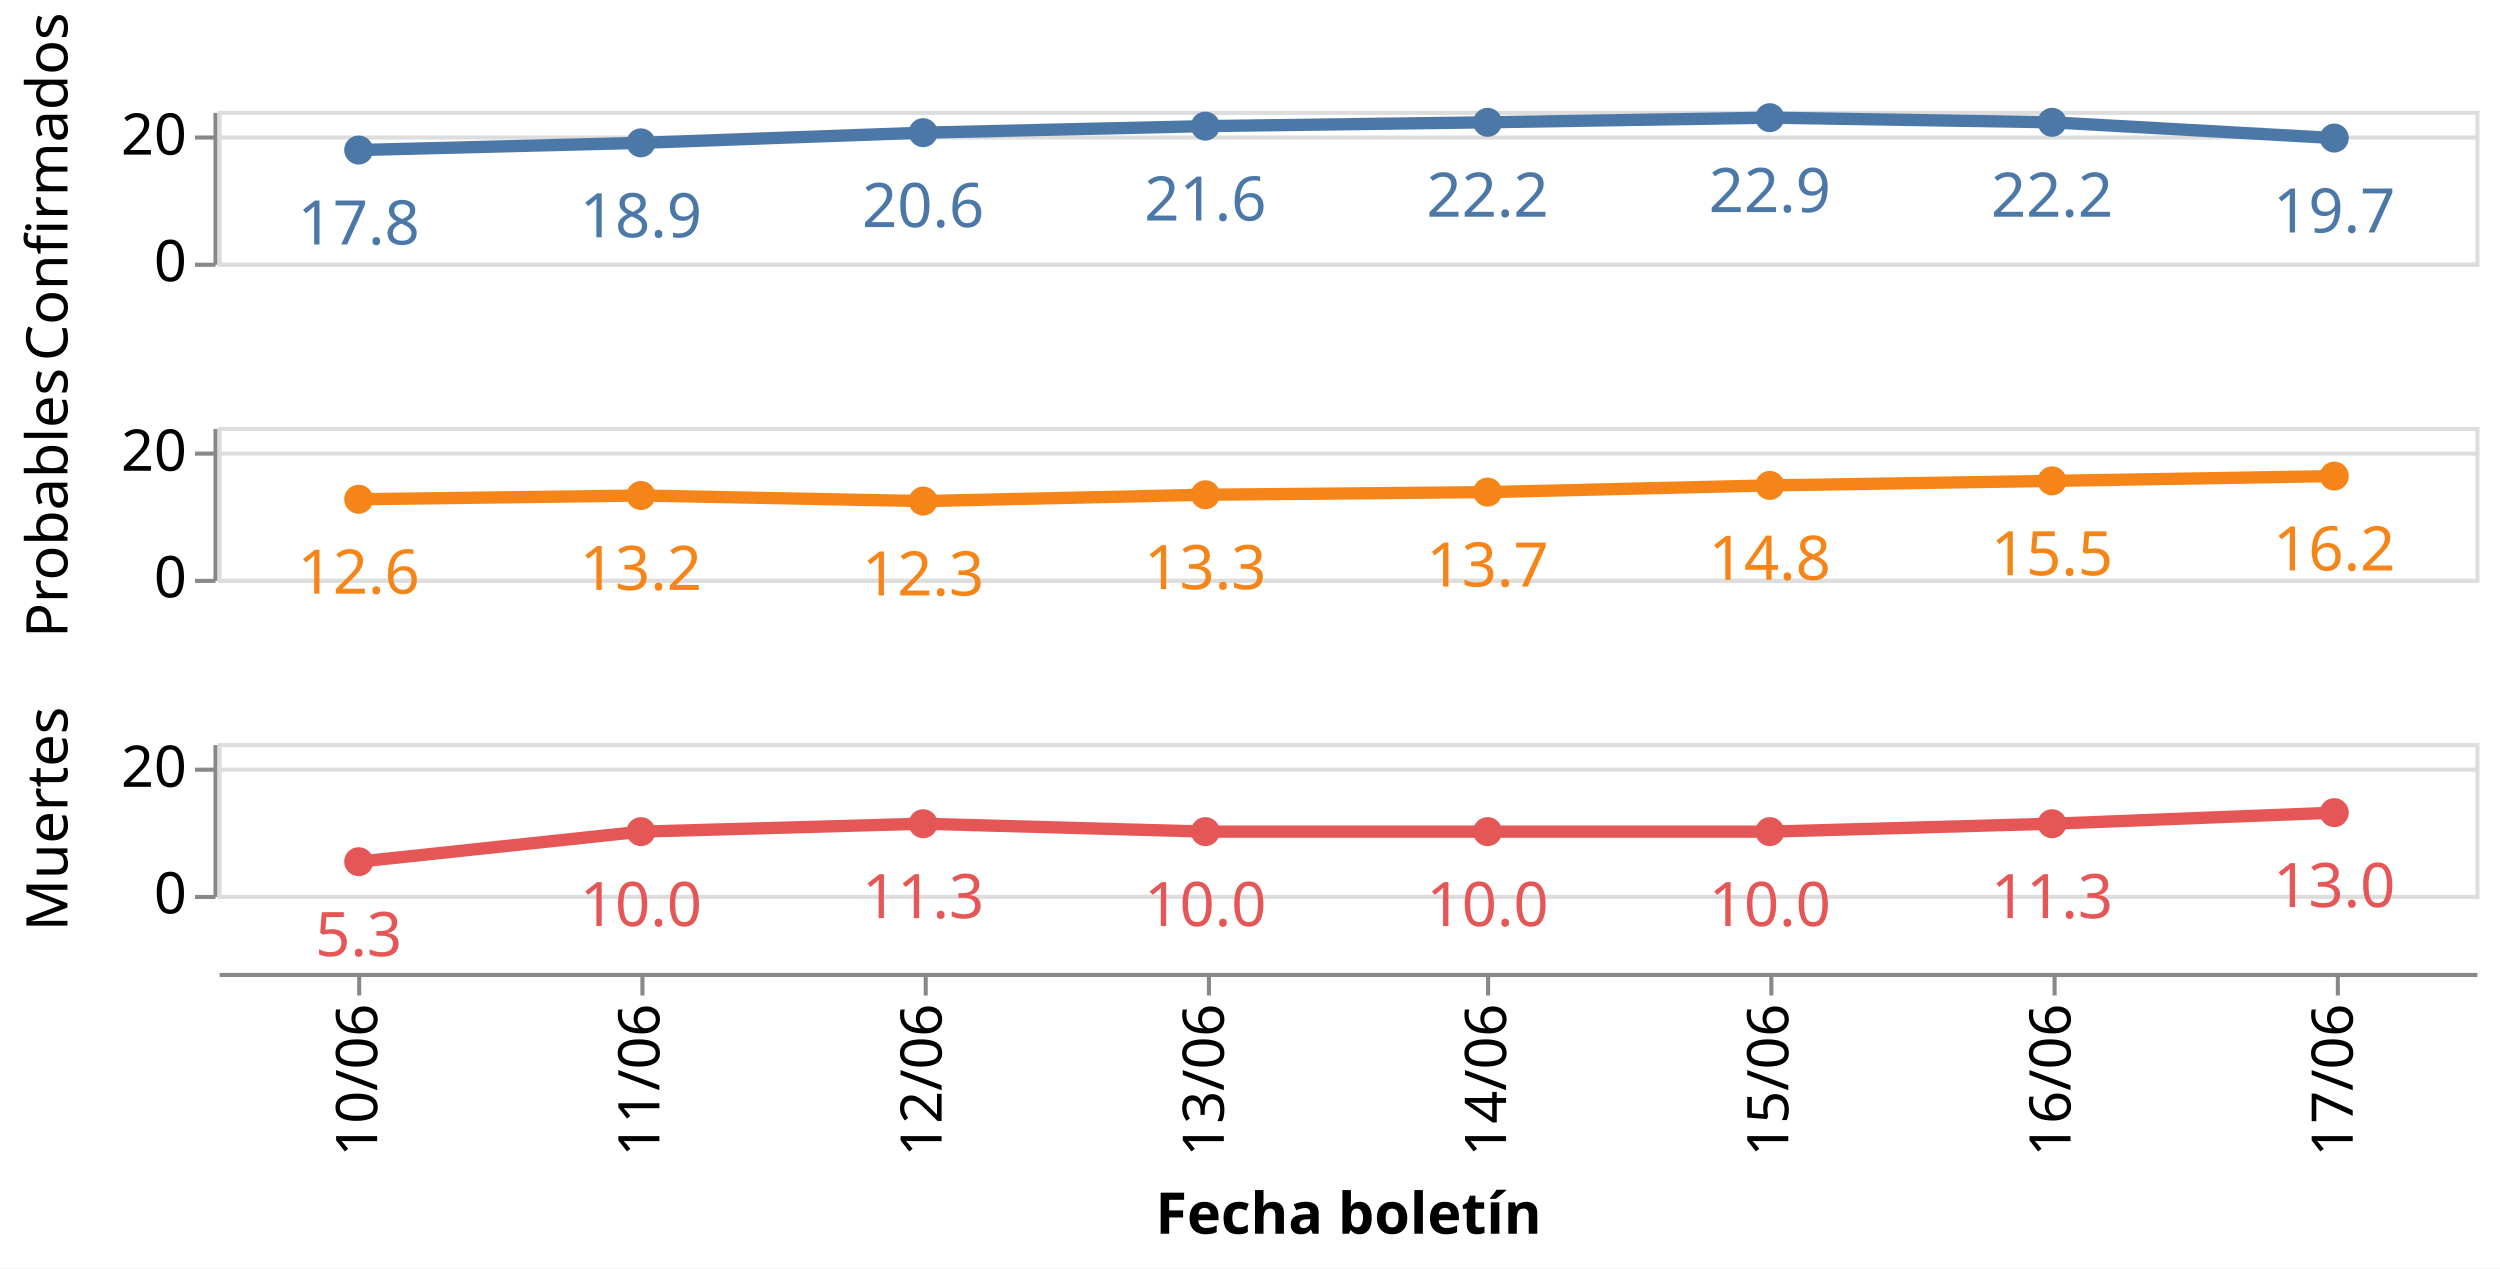
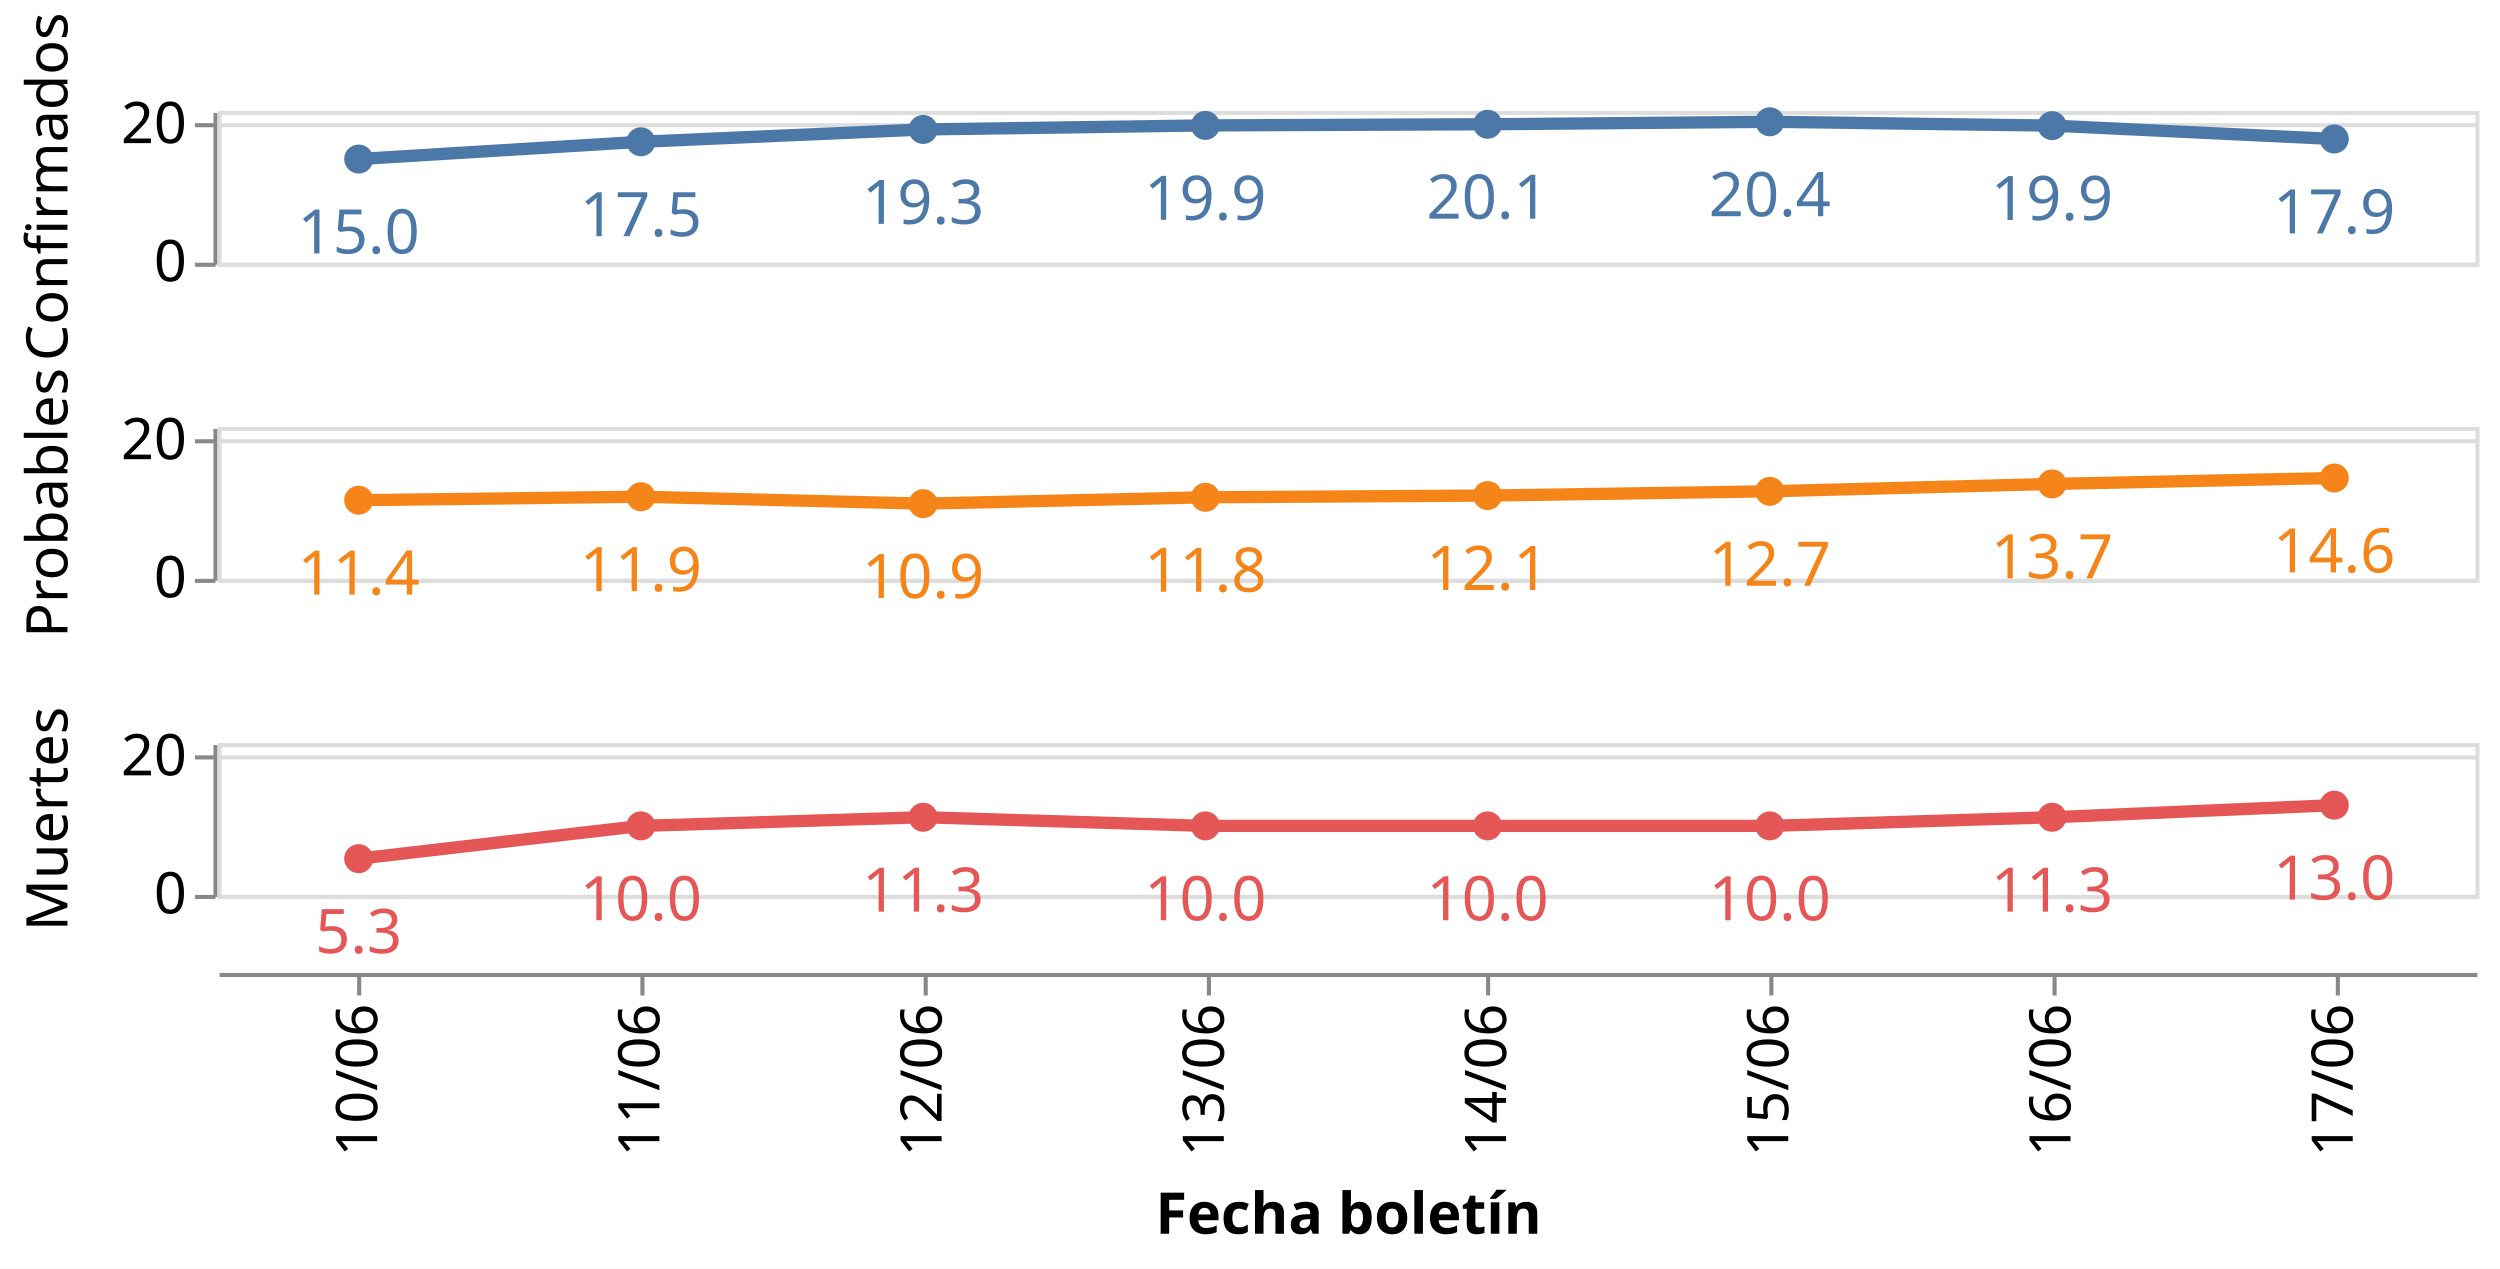
<svg xmlns="http://www.w3.org/2000/svg" class="marks" width="609" height="309" viewBox="0 0 609 309" version="1.1">
  <rect width="609" height="309" style="fill: white;" />
  <g transform="translate(53,27)">
    <g class="mark-group role-frame root">
      <g transform="translate(0,0)">
        <path class="background" d="M0,0h0v0h0Z" style="fill: none;" />
        <g>
          <g class="mark-group role-row-header row_header">
            <g transform="translate(-1,0)">
              <path class="background" d="M0,0h0v37h0Z" style="fill: none;" />
              <g>
                <g class="mark-group role-axis">
                  <g transform="translate(0.5,0.5)">
                    <path class="background" d="M0,0h0v0h0Z" style="pointer-events: none; fill: none;" />
                    <g>
                      <g class="mark-rule role-axis-tick" style="pointer-events: none;">
                        <line transform="translate(0,37)" x2="-5" y2="0" style="fill: none; stroke: #888; stroke-width: 1; opacity: 1;" />
-                         <line transform="translate(0,6)" x2="-5" y2="0" style="fill: none; stroke: #888; stroke-width: 1; opacity: 1;" />
+                         <line transform="translate(0,3)" x2="-5" y2="0" style="fill: none; stroke: #888; stroke-width: 1; opacity: 1;" />
                      </g>
                      <g class="mark-text role-axis-label" style="pointer-events: none;">
                        <text text-anchor="end" transform="translate(-7,41)" style="font-family: sans-serif; font-size: 14px; fill: #000; opacity: 1;">0</text>
-                         <text text-anchor="end" transform="translate(-7,10.16667)" style="font-family: sans-serif; font-size: 14px; fill: #000; opacity: 1;">20</text>
+                         <text text-anchor="end" transform="translate(-7,7.363636)" style="font-family: sans-serif; font-size: 14px; fill: #000; opacity: 1;">20</text>
                      </g>
                      <g class="mark-rule role-axis-domain" style="pointer-events: none;">
                        <line transform="translate(0,37)" x2="0" y2="-37" style="fill: none; stroke: #888; stroke-width: 1; opacity: 1;" />
                      </g>
                    </g>
                    <path class="foreground" d="" style="pointer-events: none; display: none; fill: none;" />
                  </g>
                </g>
                <g class="mark-group role-title">
                  <g transform="translate(-46.57227,18.5)">
                    <path class="background" d="M0,0h0v0h0Z" style="pointer-events: none; fill: none;" />
                    <g>
                      <g class="mark-text role-title-text" style="pointer-events: none;">
                        <text text-anchor="middle" transform="translate(0,0) rotate(-90) translate(0,11)" style="font-family: sans-serif; font-size: 14px; fill: #000; opacity: 1;">Confirmados</text>
                      </g>
                    </g>
                    <path class="foreground" d="" style="pointer-events: none; display: none; fill: none;" />
                  </g>
                </g>
              </g>
              <path class="foreground" d="" style="display: none; fill: none;" />
            </g>
            <g transform="translate(-1,77)">
              <path class="background" d="M0,0h0v37h0Z" style="fill: none;" />
              <g>
                <g class="mark-group role-axis">
                  <g transform="translate(0.5,0.5)">
                    <path class="background" d="M0,0h0v0h0Z" style="pointer-events: none; fill: none;" />
                    <g>
                      <g class="mark-rule role-axis-tick" style="pointer-events: none;">
                        <line transform="translate(0,37)" x2="-5" y2="0" style="fill: none; stroke: #888; stroke-width: 1; opacity: 1;" />
-                         <line transform="translate(0,6)" x2="-5" y2="0" style="fill: none; stroke: #888; stroke-width: 1; opacity: 1;" />
+                         <line transform="translate(0,3)" x2="-5" y2="0" style="fill: none; stroke: #888; stroke-width: 1; opacity: 1;" />
                      </g>
                      <g class="mark-text role-axis-label" style="pointer-events: none;">
                        <text text-anchor="end" transform="translate(-7,41)" style="font-family: sans-serif; font-size: 14px; fill: #000; opacity: 1;">0</text>
-                         <text text-anchor="end" transform="translate(-7,10.16667)" style="font-family: sans-serif; font-size: 14px; fill: #000; opacity: 1;">20</text>
+                         <text text-anchor="end" transform="translate(-7,7.363636)" style="font-family: sans-serif; font-size: 14px; fill: #000; opacity: 1;">20</text>
                      </g>
                      <g class="mark-rule role-axis-domain" style="pointer-events: none;">
                        <line transform="translate(0,37)" x2="0" y2="-37" style="fill: none; stroke: #888; stroke-width: 1; opacity: 1;" />
                      </g>
                    </g>
                    <path class="foreground" d="" style="pointer-events: none; display: none; fill: none;" />
                  </g>
                </g>
                <g class="mark-group role-title">
                  <g transform="translate(-46.57227,18.5)">
                    <path class="background" d="M0,0h0v0h0Z" style="pointer-events: none; fill: none;" />
                    <g>
                      <g class="mark-text role-title-text" style="pointer-events: none;">
                        <text text-anchor="middle" transform="translate(0,0) rotate(-90) translate(0,11)" style="font-family: sans-serif; font-size: 14px; fill: #000; opacity: 1;">Probables</text>
                      </g>
                    </g>
                    <path class="foreground" d="" style="pointer-events: none; display: none; fill: none;" />
                  </g>
                </g>
              </g>
              <path class="foreground" d="" style="display: none; fill: none;" />
            </g>
            <g transform="translate(-1,154)">
              <path class="background" d="M0,0h0v37h0Z" style="fill: none;" />
              <g>
                <g class="mark-group role-axis">
                  <g transform="translate(0.5,0.5)">
                    <path class="background" d="M0,0h0v0h0Z" style="pointer-events: none; fill: none;" />
                    <g>
                      <g class="mark-rule role-axis-tick" style="pointer-events: none;">
                        <line transform="translate(0,37)" x2="-5" y2="0" style="fill: none; stroke: #888; stroke-width: 1; opacity: 1;" />
-                         <line transform="translate(0,6)" x2="-5" y2="0" style="fill: none; stroke: #888; stroke-width: 1; opacity: 1;" />
+                         <line transform="translate(0,3)" x2="-5" y2="0" style="fill: none; stroke: #888; stroke-width: 1; opacity: 1;" />
                      </g>
                      <g class="mark-text role-axis-label" style="pointer-events: none;">
                        <text text-anchor="end" transform="translate(-7,41)" style="font-family: sans-serif; font-size: 14px; fill: #000; opacity: 1;">0</text>
-                         <text text-anchor="end" transform="translate(-7,10.16667)" style="font-family: sans-serif; font-size: 14px; fill: #000; opacity: 1;">20</text>
+                         <text text-anchor="end" transform="translate(-7,7.363636)" style="font-family: sans-serif; font-size: 14px; fill: #000; opacity: 1;">20</text>
                      </g>
                      <g class="mark-rule role-axis-domain" style="pointer-events: none;">
                        <line transform="translate(0,37)" x2="0" y2="-37" style="fill: none; stroke: #888; stroke-width: 1; opacity: 1;" />
                      </g>
                    </g>
                    <path class="foreground" d="" style="pointer-events: none; display: none; fill: none;" />
                  </g>
                </g>
                <g class="mark-group role-title">
                  <g transform="translate(-46.57227,18.5)">
                    <path class="background" d="M0,0h0v0h0Z" style="pointer-events: none; fill: none;" />
                    <g>
                      <g class="mark-text role-title-text" style="pointer-events: none;">
                        <text text-anchor="middle" transform="translate(0,0) rotate(-90) translate(0,11)" style="font-family: sans-serif; font-size: 14px; fill: #000; opacity: 1;">Muertes</text>
                      </g>
                    </g>
                    <path class="foreground" d="" style="pointer-events: none; display: none; fill: none;" />
                  </g>
                </g>
              </g>
              <path class="foreground" d="" style="display: none; fill: none;" />
            </g>
          </g>
          <g class="mark-group role-column-footer column_footer">
            <g transform="translate(0,210)">
              <path class="background" d="M0,0h550v0h-550Z" style="fill: none;" />
              <g>
                <g class="mark-group role-axis">
                  <g transform="translate(0.5,0.5)">
                    <path class="background" d="M0,0h0v0h0Z" style="pointer-events: none; fill: none;" />
                    <g>
                      <g class="mark-rule role-axis-tick" style="pointer-events: none;">
                        <line transform="translate(34,0)" x2="0" y2="5" style="fill: none; stroke: #888; stroke-width: 1; opacity: 1;" />
                        <line transform="translate(103,0)" x2="0" y2="5" style="fill: none; stroke: #888; stroke-width: 1; opacity: 1;" />
                        <line transform="translate(172,0)" x2="0" y2="5" style="fill: none; stroke: #888; stroke-width: 1; opacity: 1;" />
                        <line transform="translate(241,0)" x2="0" y2="5" style="fill: none; stroke: #888; stroke-width: 1; opacity: 1;" />
                        <line transform="translate(309,0)" x2="0" y2="5" style="fill: none; stroke: #888; stroke-width: 1; opacity: 1;" />
                        <line transform="translate(378,0)" x2="0" y2="5" style="fill: none; stroke: #888; stroke-width: 1; opacity: 1;" />
                        <line transform="translate(447,0)" x2="0" y2="5" style="fill: none; stroke: #888; stroke-width: 1; opacity: 1;" />
                        <line transform="translate(516,0)" x2="0" y2="5" style="fill: none; stroke: #888; stroke-width: 1; opacity: 1;" />
                      </g>
                      <g class="mark-text role-axis-label" style="pointer-events: none;">
                        <text text-anchor="end" transform="translate(34.375,7) rotate(270) translate(0,4)" style="font-family: sans-serif; font-size: 14px; fill: #000; opacity: 1;">10/06</text>
                        <text text-anchor="end" transform="translate(103.125,7) rotate(270) translate(0,4)" style="font-family: sans-serif; font-size: 14px; fill: #000; opacity: 1;">11/06</text>
                        <text text-anchor="end" transform="translate(171.875,7) rotate(270) translate(0,4)" style="font-family: sans-serif; font-size: 14px; fill: #000; opacity: 1;">12/06</text>
                        <text text-anchor="end" transform="translate(240.625,7) rotate(270) translate(0,4)" style="font-family: sans-serif; font-size: 14px; fill: #000; opacity: 1;">13/06</text>
                        <text text-anchor="end" transform="translate(309.375,7) rotate(270) translate(0,4)" style="font-family: sans-serif; font-size: 14px; fill: #000; opacity: 1;">14/06</text>
                        <text text-anchor="end" transform="translate(378.125,7) rotate(270) translate(0,4)" style="font-family: sans-serif; font-size: 14px; fill: #000; opacity: 1;">15/06</text>
                        <text text-anchor="end" transform="translate(446.875,7) rotate(270) translate(0,4)" style="font-family: sans-serif; font-size: 14px; fill: #000; opacity: 1;">16/06</text>
                        <text text-anchor="end" transform="translate(515.625,7) rotate(270) translate(0,4)" style="font-family: sans-serif; font-size: 14px; fill: #000; opacity: 1;">17/06</text>
                      </g>
                      <g class="mark-rule role-axis-domain" style="pointer-events: none;">
                        <line transform="translate(0,0)" x2="550" y2="0" style="fill: none; stroke: #888; stroke-width: 1; opacity: 1;" />
                      </g>
                      <g class="mark-text role-axis-title" style="pointer-events: none;">
                        <text text-anchor="middle" transform="translate(275,63.03418)" style="font-family: sans-serif; font-size: 14px; font-weight: bold; fill: #000; opacity: 1;">Fecha boletín</text>
                      </g>
                    </g>
                    <path class="foreground" d="" style="pointer-events: none; display: none; fill: none;" />
                  </g>
                </g>
              </g>
              <path class="foreground" d="" style="display: none; fill: none;" />
            </g>
          </g>
          <g class="mark-group role-scope cell">
            <g transform="translate(0,0)">
              <path class="background" d="M0.5,0.5h550v37h-550Z" style="fill: none; stroke: #ddd;" />
              <g>
                <g class="mark-group role-axis">
                  <g transform="translate(0.5,0.5)">
                    <path class="background" d="M0,0h0v0h0Z" style="pointer-events: none; fill: none;" />
                    <g>
                      <g class="mark-rule role-axis-grid" style="pointer-events: none;">
                        <line transform="translate(0,37)" x2="550" y2="0" style="fill: none; stroke: #ddd; stroke-width: 1; opacity: 1;" />
-                         <line transform="translate(0,6)" x2="550" y2="0" style="fill: none; stroke: #ddd; stroke-width: 1; opacity: 1;" />
+                         <line transform="translate(0,3)" x2="550" y2="0" style="fill: none; stroke: #ddd; stroke-width: 1; opacity: 1;" />
                      </g>
                    </g>
                    <path class="foreground" d="" style="pointer-events: none; display: none; fill: none;" />
                  </g>
                </g>
                <g class="mark-group role-scope child_layer_0_layer_0_pathgroup">
                  <g transform="translate(0,0)">
                    <path class="background" d="M0,0h550v37h-550Z" style="fill: none;" />
                    <g>
                      <g class="mark-line role-mark child_layer_0_layer_0_marks">
-                         <path d="M34.375,9.546L103.125,7.796L171.875,5.317L240.625,3.723L309.375,2.793L378.125,1.663L446.875,2.794L515.625,6.631" style="fill: none; stroke: #4c78a8; stroke-width: 3;" />
+                         <path d="M34.375,11.738L103.125,7.535L171.875,4.534L240.625,3.551L309.375,3.268L378.125,2.667L446.875,3.599L515.625,6.858" style="fill: none; stroke: #4c78a8; stroke-width: 3;" />
                      </g>
                    </g>
                    <path class="foreground" d="" style="display: none; fill: none;" />
                  </g>
                </g>
                <g class="mark-symbol role-mark child_layer_0_layer_1_marks">
-                   <path transform="translate(34.375,9.546474)" d="M3.536,0A3.536,3.536,0,1,1,-3.536,0A3.536,3.536,0,1,1,3.536,0" style="fill: #4c78a8; stroke-width: 2; opacity: 1;" />
-                   <path transform="translate(103.125,7.795597)" d="M3.536,0A3.536,3.536,0,1,1,-3.536,0A3.536,3.536,0,1,1,3.536,0" style="fill: #4c78a8; stroke-width: 2; opacity: 1;" />
-                   <path transform="translate(171.875,5.317177)" d="M3.536,0A3.536,3.536,0,1,1,-3.536,0A3.536,3.536,0,1,1,3.536,0" style="fill: #4c78a8; stroke-width: 2; opacity: 1;" />
-                   <path transform="translate(240.625,3.72327)" d="M3.536,0A3.536,3.536,0,1,1,-3.536,0A3.536,3.536,0,1,1,3.536,0" style="fill: #4c78a8; stroke-width: 2; opacity: 1;" />
-                   <path transform="translate(309.375,2.793317)" d="M3.536,0A3.536,3.536,0,1,1,-3.536,0A3.536,3.536,0,1,1,3.536,0" style="fill: #4c78a8; stroke-width: 2; opacity: 1;" />
-                   <path transform="translate(378.125,1.662921)" d="M3.536,0A3.536,3.536,0,1,1,-3.536,0A3.536,3.536,0,1,1,3.536,0" style="fill: #4c78a8; stroke-width: 2; opacity: 1;" />
-                   <path transform="translate(446.875,2.794271)" d="M3.536,0A3.536,3.536,0,1,1,-3.536,0A3.536,3.536,0,1,1,3.536,0" style="fill: #4c78a8; stroke-width: 2; opacity: 1;" />
-                   <path transform="translate(515.625,6.631024)" d="M3.536,0A3.536,3.536,0,1,1,-3.536,0A3.536,3.536,0,1,1,3.536,0" style="fill: #4c78a8; stroke-width: 2; opacity: 1;" />
+                   <path transform="translate(34.375,11.7384)" d="M3.536,0A3.536,3.536,0,1,1,-3.536,0A3.536,3.536,0,1,1,3.536,0" style="fill: #4c78a8; stroke-width: 2; opacity: 1;" />
+                   <path transform="translate(103.125,7.535075)" d="M3.536,0A3.536,3.536,0,1,1,-3.536,0A3.536,3.536,0,1,1,3.536,0" style="fill: #4c78a8; stroke-width: 2; opacity: 1;" />
+                   <path transform="translate(171.875,4.533597)" d="M3.536,0A3.536,3.536,0,1,1,-3.536,0A3.536,3.536,0,1,1,3.536,0" style="fill: #4c78a8; stroke-width: 2; opacity: 1;" />
+                   <path transform="translate(240.625,3.550505)" d="M3.536,0A3.536,3.536,0,1,1,-3.536,0A3.536,3.536,0,1,1,3.536,0" style="fill: #4c78a8; stroke-width: 2; opacity: 1;" />
+                   <path transform="translate(309.375,3.267923)" d="M3.536,0A3.536,3.536,0,1,1,-3.536,0A3.536,3.536,0,1,1,3.536,0" style="fill: #4c78a8; stroke-width: 2; opacity: 1;" />
+                   <path transform="translate(378.125,2.666667)" d="M3.536,0A3.536,3.536,0,1,1,-3.536,0A3.536,3.536,0,1,1,3.536,0" style="fill: #4c78a8; stroke-width: 2; opacity: 1;" />
+                   <path transform="translate(446.875,3.599091)" d="M3.536,0A3.536,3.536,0,1,1,-3.536,0A3.536,3.536,0,1,1,3.536,0" style="fill: #4c78a8; stroke-width: 2; opacity: 1;" />
+                   <path transform="translate(515.625,6.857899)" d="M3.536,0A3.536,3.536,0,1,1,-3.536,0A3.536,3.536,0,1,1,3.536,0" style="fill: #4c78a8; stroke-width: 2; opacity: 1;" />
                </g>
                <g class="mark-text role-mark child_layer_1_marks">
-                   <text text-anchor="middle" transform="translate(34.375,32.54647)" style="font-family: sans-serif; font-size: 15px; fill: #4c78a8;">17.8</text>
-                   <text text-anchor="middle" transform="translate(103.125,30.7956)" style="font-family: sans-serif; font-size: 15px; fill: #4c78a8;">18.9</text>
-                   <text text-anchor="middle" transform="translate(171.875,28.31718)" style="font-family: sans-serif; font-size: 15px; fill: #4c78a8;">20.6</text>
-                   <text text-anchor="middle" transform="translate(240.625,26.72327)" style="font-family: sans-serif; font-size: 15px; fill: #4c78a8;">21.6</text>
-                   <text text-anchor="middle" transform="translate(309.375,25.79332)" style="font-family: sans-serif; font-size: 15px; fill: #4c78a8;">22.2</text>
-                   <text text-anchor="middle" transform="translate(378.125,24.66292)" style="font-family: sans-serif; font-size: 15px; fill: #4c78a8;">22.9</text>
-                   <text text-anchor="middle" transform="translate(446.875,25.79427)" style="font-family: sans-serif; font-size: 15px; fill: #4c78a8;">22.2</text>
-                   <text text-anchor="middle" transform="translate(515.625,29.63102)" style="font-family: sans-serif; font-size: 15px; fill: #4c78a8;">19.7</text>
+                   <text text-anchor="middle" transform="translate(34.375,34.7384)" style="font-family: sans-serif; font-size: 15px; fill: #4c78a8;">15.0</text>
+                   <text text-anchor="middle" transform="translate(103.125,30.53508)" style="font-family: sans-serif; font-size: 15px; fill: #4c78a8;">17.5</text>
+                   <text text-anchor="middle" transform="translate(171.875,27.5336)" style="font-family: sans-serif; font-size: 15px; fill: #4c78a8;">19.3</text>
+                   <text text-anchor="middle" transform="translate(240.625,26.55051)" style="font-family: sans-serif; font-size: 15px; fill: #4c78a8;">19.9</text>
+                   <text text-anchor="middle" transform="translate(309.375,26.26792)" style="font-family: sans-serif; font-size: 15px; fill: #4c78a8;">20.1</text>
+                   <text text-anchor="middle" transform="translate(378.125,25.66667)" style="font-family: sans-serif; font-size: 15px; fill: #4c78a8;">20.4</text>
+                   <text text-anchor="middle" transform="translate(446.875,26.59909)" style="font-family: sans-serif; font-size: 15px; fill: #4c78a8;">19.9</text>
+                   <text text-anchor="middle" transform="translate(515.625,29.8579)" style="font-family: sans-serif; font-size: 15px; fill: #4c78a8;">17.9</text>
                </g>
              </g>
              <path class="foreground" d="" style="display: none; fill: none;" />
            </g>
            <g transform="translate(0,77)">
              <path class="background" d="M0.5,0.5h550v37h-550Z" style="fill: none; stroke: #ddd;" />
              <g>
                <g class="mark-group role-axis">
                  <g transform="translate(0.5,0.5)">
                    <path class="background" d="M0,0h0v0h0Z" style="pointer-events: none; fill: none;" />
                    <g>
                      <g class="mark-rule role-axis-grid" style="pointer-events: none;">
                        <line transform="translate(0,37)" x2="550" y2="0" style="fill: none; stroke: #ddd; stroke-width: 1; opacity: 1;" />
-                         <line transform="translate(0,6)" x2="550" y2="0" style="fill: none; stroke: #ddd; stroke-width: 1; opacity: 1;" />
+                         <line transform="translate(0,3)" x2="550" y2="0" style="fill: none; stroke: #ddd; stroke-width: 1; opacity: 1;" />
                      </g>
                    </g>
                    <path class="foreground" d="" style="pointer-events: none; display: none; fill: none;" />
                  </g>
                </g>
                <g class="mark-group role-scope child_layer_0_layer_0_pathgroup">
                  <g transform="translate(0,0)">
                    <path class="background" d="M0,0h550v37h-550Z" style="fill: none;" />
                    <g>
                      <g class="mark-line role-mark child_layer_0_layer_0_marks">
-                         <path d="M34.375,17.615L103.125,16.709L171.875,18.061L240.625,16.518L309.375,15.874L378.125,14.245L446.875,13.14L515.625,11.967" style="fill: none; stroke: #f58518; stroke-width: 3;" />
+                         <path d="M34.375,17.842L103.125,17.002L171.875,18.688L240.625,17.14L309.375,16.716L378.125,15.68L446.875,13.881L515.625,12.437" style="fill: none; stroke: #f58518; stroke-width: 3;" />
                      </g>
                    </g>
                    <path class="foreground" d="" style="display: none; fill: none;" />
                  </g>
                </g>
                <g class="mark-symbol role-mark child_layer_0_layer_1_marks">
-                   <path transform="translate(34.375,17.61518)" d="M3.536,0A3.536,3.536,0,1,1,-3.536,0A3.536,3.536,0,1,1,3.536,0" style="fill: #f58518; stroke-width: 2; opacity: 1;" />
-                   <path transform="translate(103.125,16.70863)" d="M3.536,0A3.536,3.536,0,1,1,-3.536,0A3.536,3.536,0,1,1,3.536,0" style="fill: #f58518; stroke-width: 2; opacity: 1;" />
-                   <path transform="translate(171.875,18.06066)" d="M3.536,0A3.536,3.536,0,1,1,-3.536,0A3.536,3.536,0,1,1,3.536,0" style="fill: #f58518; stroke-width: 2; opacity: 1;" />
-                   <path transform="translate(240.625,16.5175)" d="M3.536,0A3.536,3.536,0,1,1,-3.536,0A3.536,3.536,0,1,1,3.536,0" style="fill: #f58518; stroke-width: 2; opacity: 1;" />
-                   <path transform="translate(309.375,15.87427)" d="M3.536,0A3.536,3.536,0,1,1,-3.536,0A3.536,3.536,0,1,1,3.536,0" style="fill: #f58518; stroke-width: 2; opacity: 1;" />
-                   <path transform="translate(378.125,14.24467)" d="M3.536,0A3.536,3.536,0,1,1,-3.536,0A3.536,3.536,0,1,1,3.536,0" style="fill: #f58518; stroke-width: 2; opacity: 1;" />
-                   <path transform="translate(446.875,13.13988)" d="M3.536,0A3.536,3.536,0,1,1,-3.536,0A3.536,3.536,0,1,1,3.536,0" style="fill: #f58518; stroke-width: 2; opacity: 1;" />
-                   <path transform="translate(515.625,11.96738)" d="M3.536,0A3.536,3.536,0,1,1,-3.536,0A3.536,3.536,0,1,1,3.536,0" style="fill: #f58518; stroke-width: 2; opacity: 1;" />
+                   <path transform="translate(34.375,17.84171)" d="M3.536,0A3.536,3.536,0,1,1,-3.536,0A3.536,3.536,0,1,1,3.536,0" style="fill: #f58518; stroke-width: 2; opacity: 1;" />
+                   <path transform="translate(103.125,17.00188)" d="M3.536,0A3.536,3.536,0,1,1,-3.536,0A3.536,3.536,0,1,1,3.536,0" style="fill: #f58518; stroke-width: 2; opacity: 1;" />
+                   <path transform="translate(171.875,18.68848)" d="M3.536,0A3.536,3.536,0,1,1,-3.536,0A3.536,3.536,0,1,1,3.536,0" style="fill: #f58518; stroke-width: 2; opacity: 1;" />
+                   <path transform="translate(240.625,17.13994)" d="M3.536,0A3.536,3.536,0,1,1,-3.536,0A3.536,3.536,0,1,1,3.536,0" style="fill: #f58518; stroke-width: 2; opacity: 1;" />
+                   <path transform="translate(309.375,16.71612)" d="M3.536,0A3.536,3.536,0,1,1,-3.536,0A3.536,3.536,0,1,1,3.536,0" style="fill: #f58518; stroke-width: 2; opacity: 1;" />
+                   <path transform="translate(378.125,15.67991)" d="M3.536,0A3.536,3.536,0,1,1,-3.536,0A3.536,3.536,0,1,1,3.536,0" style="fill: #f58518; stroke-width: 2; opacity: 1;" />
+                   <path transform="translate(446.875,13.88128)" d="M3.536,0A3.536,3.536,0,1,1,-3.536,0A3.536,3.536,0,1,1,3.536,0" style="fill: #f58518; stroke-width: 2; opacity: 1;" />
+                   <path transform="translate(515.625,12.43654)" d="M3.536,0A3.536,3.536,0,1,1,-3.536,0A3.536,3.536,0,1,1,3.536,0" style="fill: #f58518; stroke-width: 2; opacity: 1;" />
                </g>
                <g class="mark-text role-mark child_layer_1_marks">
-                   <text text-anchor="middle" transform="translate(34.375,40.61518)" style="font-family: sans-serif; font-size: 15px; fill: #f58518;">12.6</text>
-                   <text text-anchor="middle" transform="translate(103.125,39.70863)" style="font-family: sans-serif; font-size: 15px; fill: #f58518;">13.2</text>
-                   <text text-anchor="middle" transform="translate(171.875,41.06066)" style="font-family: sans-serif; font-size: 15px; fill: #f58518;">12.3</text>
-                   <text text-anchor="middle" transform="translate(240.625,39.5175)" style="font-family: sans-serif; font-size: 15px; fill: #f58518;">13.3</text>
-                   <text text-anchor="middle" transform="translate(309.375,38.87427)" style="font-family: sans-serif; font-size: 15px; fill: #f58518;">13.7</text>
-                   <text text-anchor="middle" transform="translate(378.125,37.24467)" style="font-family: sans-serif; font-size: 15px; fill: #f58518;">14.8</text>
-                   <text text-anchor="middle" transform="translate(446.875,36.13988)" style="font-family: sans-serif; font-size: 15px; fill: #f58518;">15.5</text>
-                   <text text-anchor="middle" transform="translate(515.625,34.96738)" style="font-family: sans-serif; font-size: 15px; fill: #f58518;">16.2</text>
+                   <text text-anchor="middle" transform="translate(34.375,40.84171)" style="font-family: sans-serif; font-size: 15px; fill: #f58518;">11.4</text>
+                   <text text-anchor="middle" transform="translate(103.125,40.00188)" style="font-family: sans-serif; font-size: 15px; fill: #f58518;">11.9</text>
+                   <text text-anchor="middle" transform="translate(171.875,41.68848)" style="font-family: sans-serif; font-size: 15px; fill: #f58518;">10.9</text>
+                   <text text-anchor="middle" transform="translate(240.625,40.13994)" style="font-family: sans-serif; font-size: 15px; fill: #f58518;">11.8</text>
+                   <text text-anchor="middle" transform="translate(309.375,39.71612)" style="font-family: sans-serif; font-size: 15px; fill: #f58518;">12.1</text>
+                   <text text-anchor="middle" transform="translate(378.125,38.67991)" style="font-family: sans-serif; font-size: 15px; fill: #f58518;">12.7</text>
+                   <text text-anchor="middle" transform="translate(446.875,36.88128)" style="font-family: sans-serif; font-size: 15px; fill: #f58518;">13.7</text>
+                   <text text-anchor="middle" transform="translate(515.625,35.43654)" style="font-family: sans-serif; font-size: 15px; fill: #f58518;">14.6</text>
                </g>
              </g>
              <path class="foreground" d="" style="display: none; fill: none;" />
            </g>
            <g transform="translate(0,154)">
              <path class="background" d="M0.5,0.5h550v37h-550Z" style="fill: none; stroke: #ddd;" />
              <g>
                <g class="mark-group role-axis">
                  <g transform="translate(0.5,0.5)">
                    <path class="background" d="M0,0h0v0h0Z" style="pointer-events: none; fill: none;" />
                    <g>
                      <g class="mark-rule role-axis-grid" style="pointer-events: none;">
                        <line transform="translate(0,37)" x2="550" y2="0" style="fill: none; stroke: #ddd; stroke-width: 1; opacity: 1;" />
-                         <line transform="translate(0,6)" x2="550" y2="0" style="fill: none; stroke: #ddd; stroke-width: 1; opacity: 1;" />
+                         <line transform="translate(0,3)" x2="550" y2="0" style="fill: none; stroke: #ddd; stroke-width: 1; opacity: 1;" />
                      </g>
                    </g>
                    <path class="foreground" d="" style="pointer-events: none; display: none; fill: none;" />
                  </g>
                </g>
                <g class="mark-group role-scope child_layer_0_layer_0_pathgroup">
                  <g transform="translate(0,0)">
                    <path class="background" d="M0,0h550v37h-550Z" style="fill: none;" />
                    <g>
                      <g class="mark-line role-mark child_layer_0_layer_0_marks">
-                         <path d="M34.375,28.906L103.125,21.583L171.875,19.656L240.625,21.583L309.375,21.583L378.125,21.583L446.875,19.656L515.625,16.958" style="fill: none; stroke: #e45756; stroke-width: 3;" />
+                         <path d="M34.375,28.17L103.125,20.182L171.875,18.08L240.625,20.182L309.375,20.182L378.125,20.182L446.875,18.08L515.625,15.136" style="fill: none; stroke: #e45756; stroke-width: 3;" />
                      </g>
                    </g>
                    <path class="foreground" d="" style="display: none; fill: none;" />
                  </g>
                </g>
                <g class="mark-symbol role-mark child_layer_0_layer_1_marks">
-                   <path transform="translate(34.375,28.90625)" d="M3.536,0A3.536,3.536,0,1,1,-3.536,0A3.536,3.536,0,1,1,3.536,0" style="fill: #e45756; stroke-width: 2; opacity: 1;" />
-                   <path transform="translate(103.125,21.58333)" d="M3.536,0A3.536,3.536,0,1,1,-3.536,0A3.536,3.536,0,1,1,3.536,0" style="fill: #e45756; stroke-width: 2; opacity: 1;" />
-                   <path transform="translate(171.875,19.65625)" d="M3.536,0A3.536,3.536,0,1,1,-3.536,0A3.536,3.536,0,1,1,3.536,0" style="fill: #e45756; stroke-width: 2; opacity: 1;" />
-                   <path transform="translate(240.625,21.58333)" d="M3.536,0A3.536,3.536,0,1,1,-3.536,0A3.536,3.536,0,1,1,3.536,0" style="fill: #e45756; stroke-width: 2; opacity: 1;" />
-                   <path transform="translate(309.375,21.58333)" d="M3.536,0A3.536,3.536,0,1,1,-3.536,0A3.536,3.536,0,1,1,3.536,0" style="fill: #e45756; stroke-width: 2; opacity: 1;" />
-                   <path transform="translate(378.125,21.58333)" d="M3.536,0A3.536,3.536,0,1,1,-3.536,0A3.536,3.536,0,1,1,3.536,0" style="fill: #e45756; stroke-width: 2; opacity: 1;" />
-                   <path transform="translate(446.875,19.65625)" d="M3.536,0A3.536,3.536,0,1,1,-3.536,0A3.536,3.536,0,1,1,3.536,0" style="fill: #e45756; stroke-width: 2; opacity: 1;" />
-                   <path transform="translate(515.625,16.95833)" d="M3.536,0A3.536,3.536,0,1,1,-3.536,0A3.536,3.536,0,1,1,3.536,0" style="fill: #e45756; stroke-width: 2; opacity: 1;" />
+                   <path transform="translate(34.375,28.17045)" d="M3.536,0A3.536,3.536,0,1,1,-3.536,0A3.536,3.536,0,1,1,3.536,0" style="fill: #e45756; stroke-width: 2; opacity: 1;" />
+                   <path transform="translate(103.125,20.18182)" d="M3.536,0A3.536,3.536,0,1,1,-3.536,0A3.536,3.536,0,1,1,3.536,0" style="fill: #e45756; stroke-width: 2; opacity: 1;" />
+                   <path transform="translate(171.875,18.07955)" d="M3.536,0A3.536,3.536,0,1,1,-3.536,0A3.536,3.536,0,1,1,3.536,0" style="fill: #e45756; stroke-width: 2; opacity: 1;" />
+                   <path transform="translate(240.625,20.18182)" d="M3.536,0A3.536,3.536,0,1,1,-3.536,0A3.536,3.536,0,1,1,3.536,0" style="fill: #e45756; stroke-width: 2; opacity: 1;" />
+                   <path transform="translate(309.375,20.18182)" d="M3.536,0A3.536,3.536,0,1,1,-3.536,0A3.536,3.536,0,1,1,3.536,0" style="fill: #e45756; stroke-width: 2; opacity: 1;" />
+                   <path transform="translate(378.125,20.18182)" d="M3.536,0A3.536,3.536,0,1,1,-3.536,0A3.536,3.536,0,1,1,3.536,0" style="fill: #e45756; stroke-width: 2; opacity: 1;" />
+                   <path transform="translate(446.875,18.07955)" d="M3.536,0A3.536,3.536,0,1,1,-3.536,0A3.536,3.536,0,1,1,3.536,0" style="fill: #e45756; stroke-width: 2; opacity: 1;" />
+                   <path transform="translate(515.625,15.13636)" d="M3.536,0A3.536,3.536,0,1,1,-3.536,0A3.536,3.536,0,1,1,3.536,0" style="fill: #e45756; stroke-width: 2; opacity: 1;" />
                </g>
                <g class="mark-text role-mark child_layer_1_marks">
-                   <text text-anchor="middle" transform="translate(34.375,51.90625)" style="font-family: sans-serif; font-size: 15px; fill: #e45756;">5.3</text>
-                   <text text-anchor="middle" transform="translate(103.125,44.58333)" style="font-family: sans-serif; font-size: 15px; fill: #e45756;">10.0</text>
-                   <text text-anchor="middle" transform="translate(171.875,42.65625)" style="font-family: sans-serif; font-size: 15px; fill: #e45756;">11.3</text>
-                   <text text-anchor="middle" transform="translate(240.625,44.58333)" style="font-family: sans-serif; font-size: 15px; fill: #e45756;">10.0</text>
-                   <text text-anchor="middle" transform="translate(309.375,44.58333)" style="font-family: sans-serif; font-size: 15px; fill: #e45756;">10.0</text>
-                   <text text-anchor="middle" transform="translate(378.125,44.58333)" style="font-family: sans-serif; font-size: 15px; fill: #e45756;">10.0</text>
-                   <text text-anchor="middle" transform="translate(446.875,42.65625)" style="font-family: sans-serif; font-size: 15px; fill: #e45756;">11.3</text>
-                   <text text-anchor="middle" transform="translate(515.625,39.95833)" style="font-family: sans-serif; font-size: 15px; fill: #e45756;">13.0</text>
+                   <text text-anchor="middle" transform="translate(34.375,51.17045)" style="font-family: sans-serif; font-size: 15px; fill: #e45756;">5.3</text>
+                   <text text-anchor="middle" transform="translate(103.125,43.18182)" style="font-family: sans-serif; font-size: 15px; fill: #e45756;">10.0</text>
+                   <text text-anchor="middle" transform="translate(171.875,41.07955)" style="font-family: sans-serif; font-size: 15px; fill: #e45756;">11.3</text>
+                   <text text-anchor="middle" transform="translate(240.625,43.18182)" style="font-family: sans-serif; font-size: 15px; fill: #e45756;">10.0</text>
+                   <text text-anchor="middle" transform="translate(309.375,43.18182)" style="font-family: sans-serif; font-size: 15px; fill: #e45756;">10.0</text>
+                   <text text-anchor="middle" transform="translate(378.125,43.18182)" style="font-family: sans-serif; font-size: 15px; fill: #e45756;">10.0</text>
+                   <text text-anchor="middle" transform="translate(446.875,41.07955)" style="font-family: sans-serif; font-size: 15px; fill: #e45756;">11.3</text>
+                   <text text-anchor="middle" transform="translate(515.625,38.13636)" style="font-family: sans-serif; font-size: 15px; fill: #e45756;">13.0</text>
                </g>
              </g>
              <path class="foreground" d="" style="display: none; fill: none;" />
            </g>
          </g>
        </g>
        <path class="foreground" d="" style="display: none; fill: none;" />
      </g>
    </g>
  </g>
</svg>
